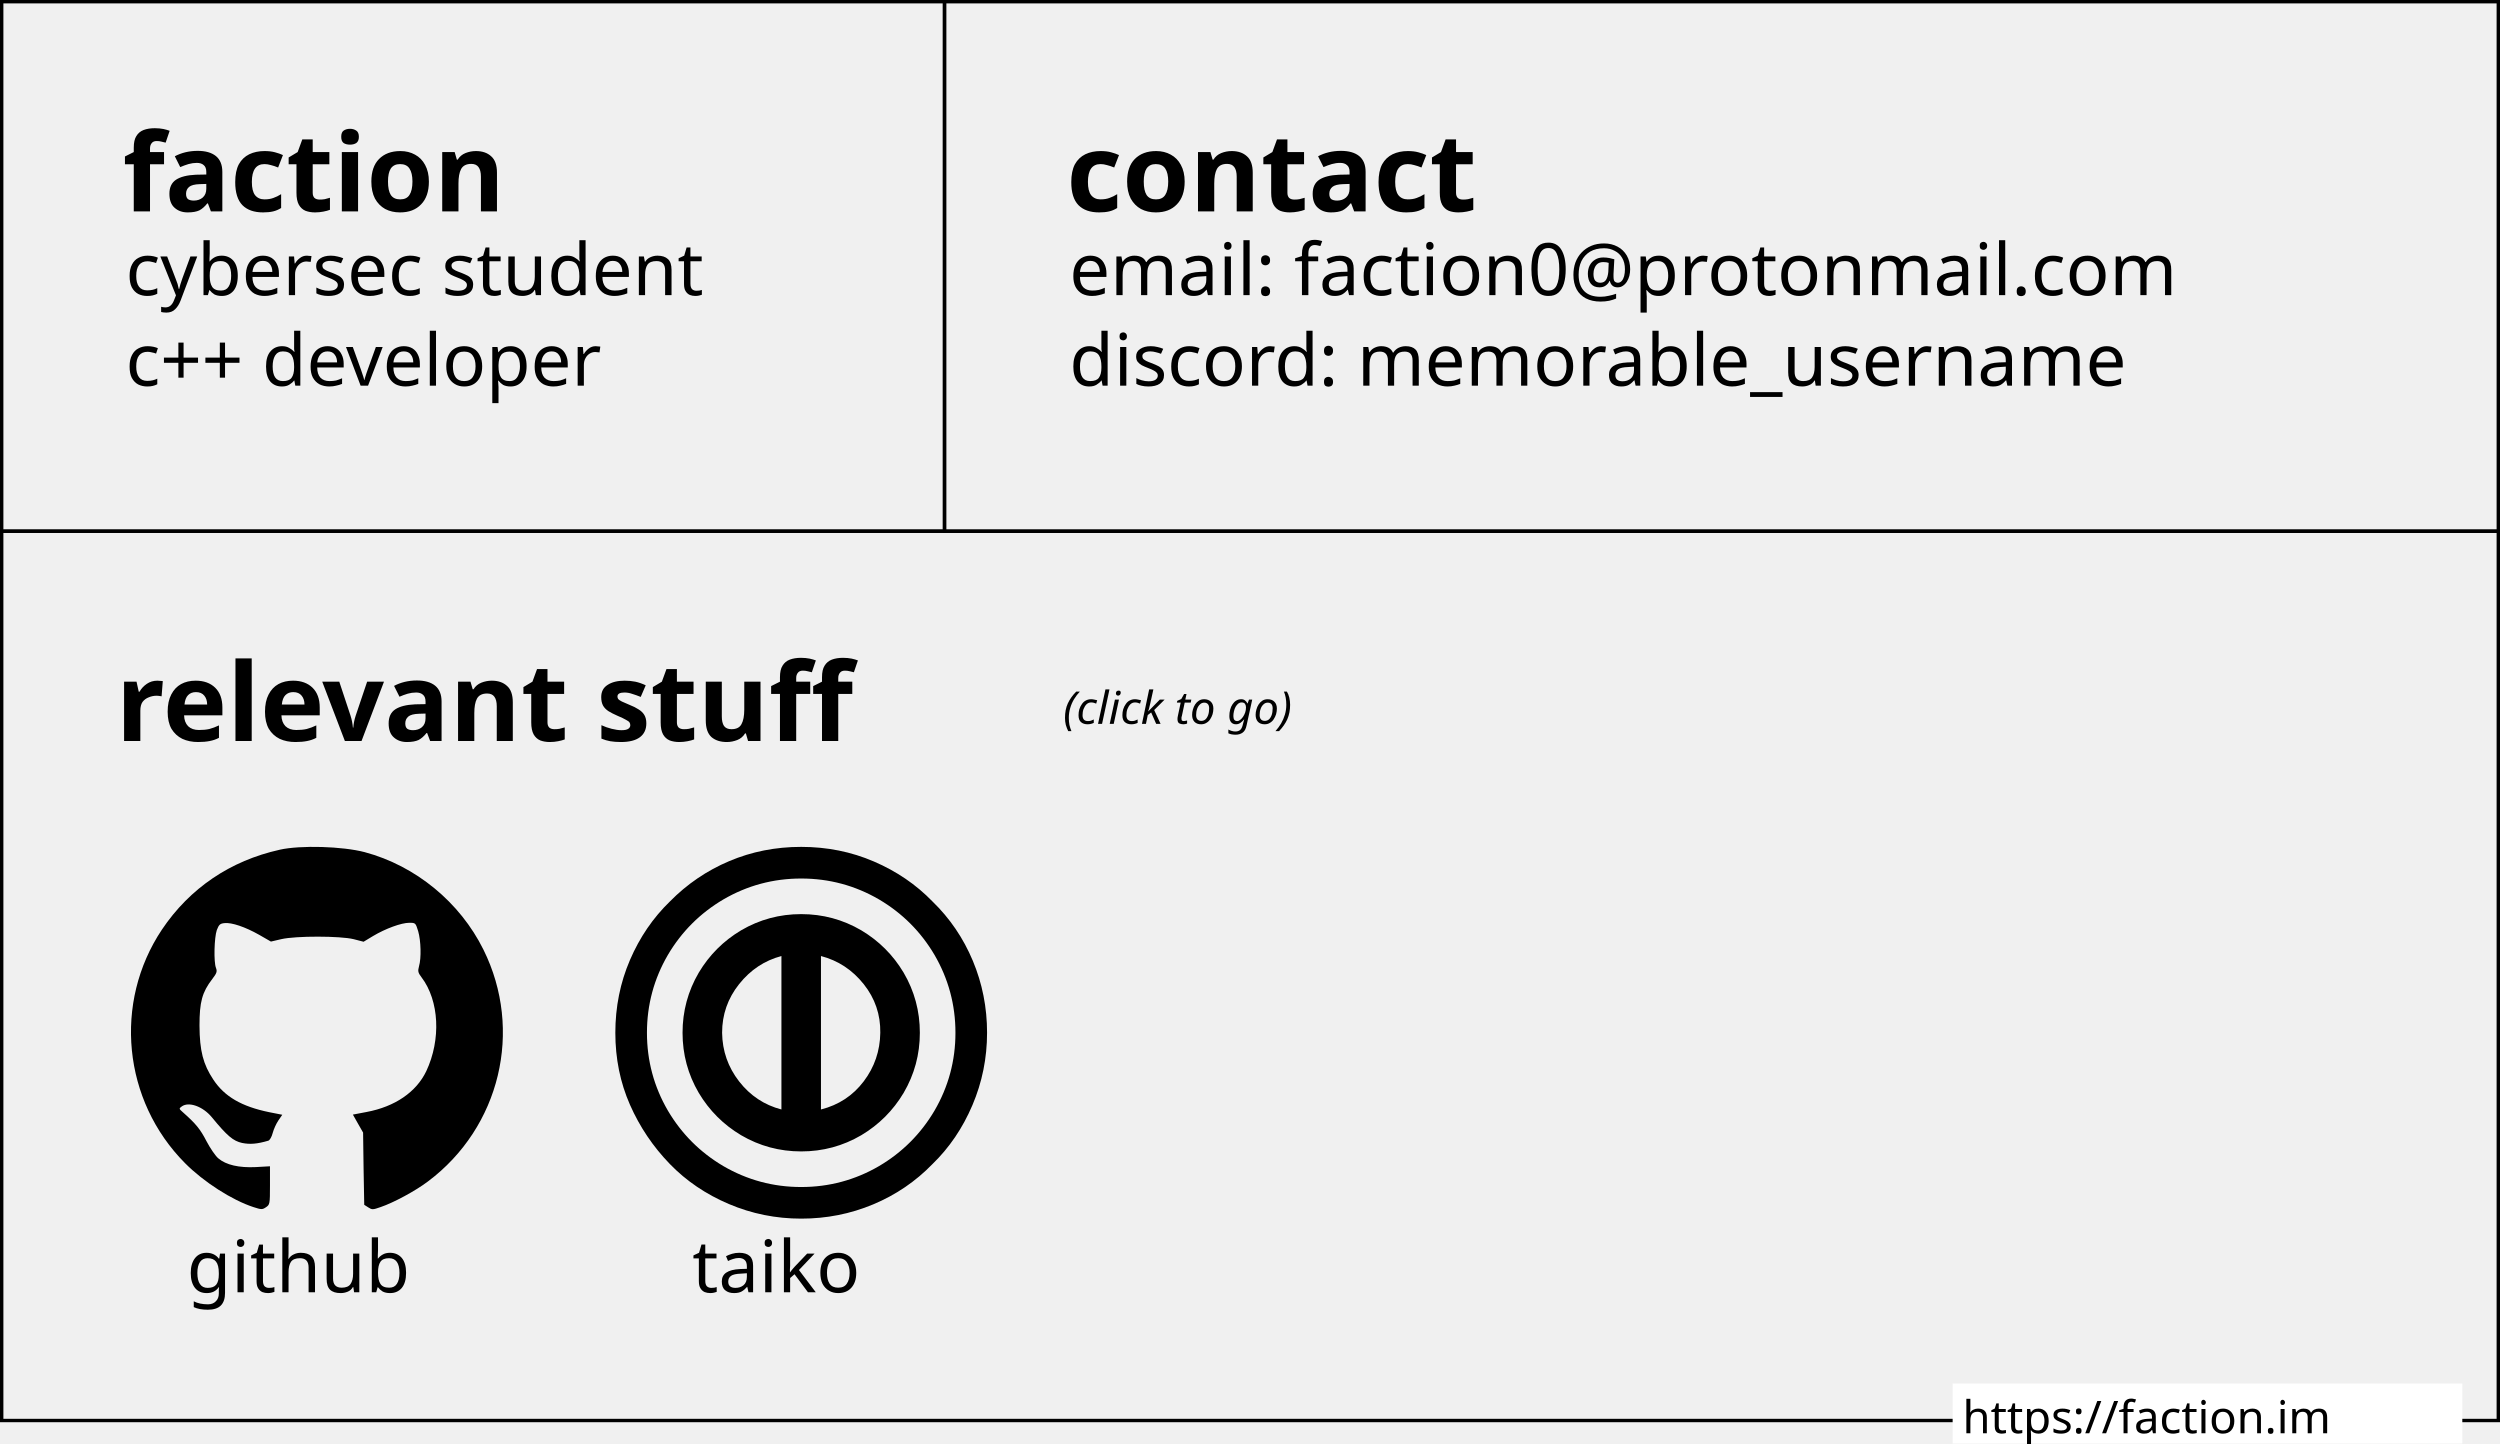
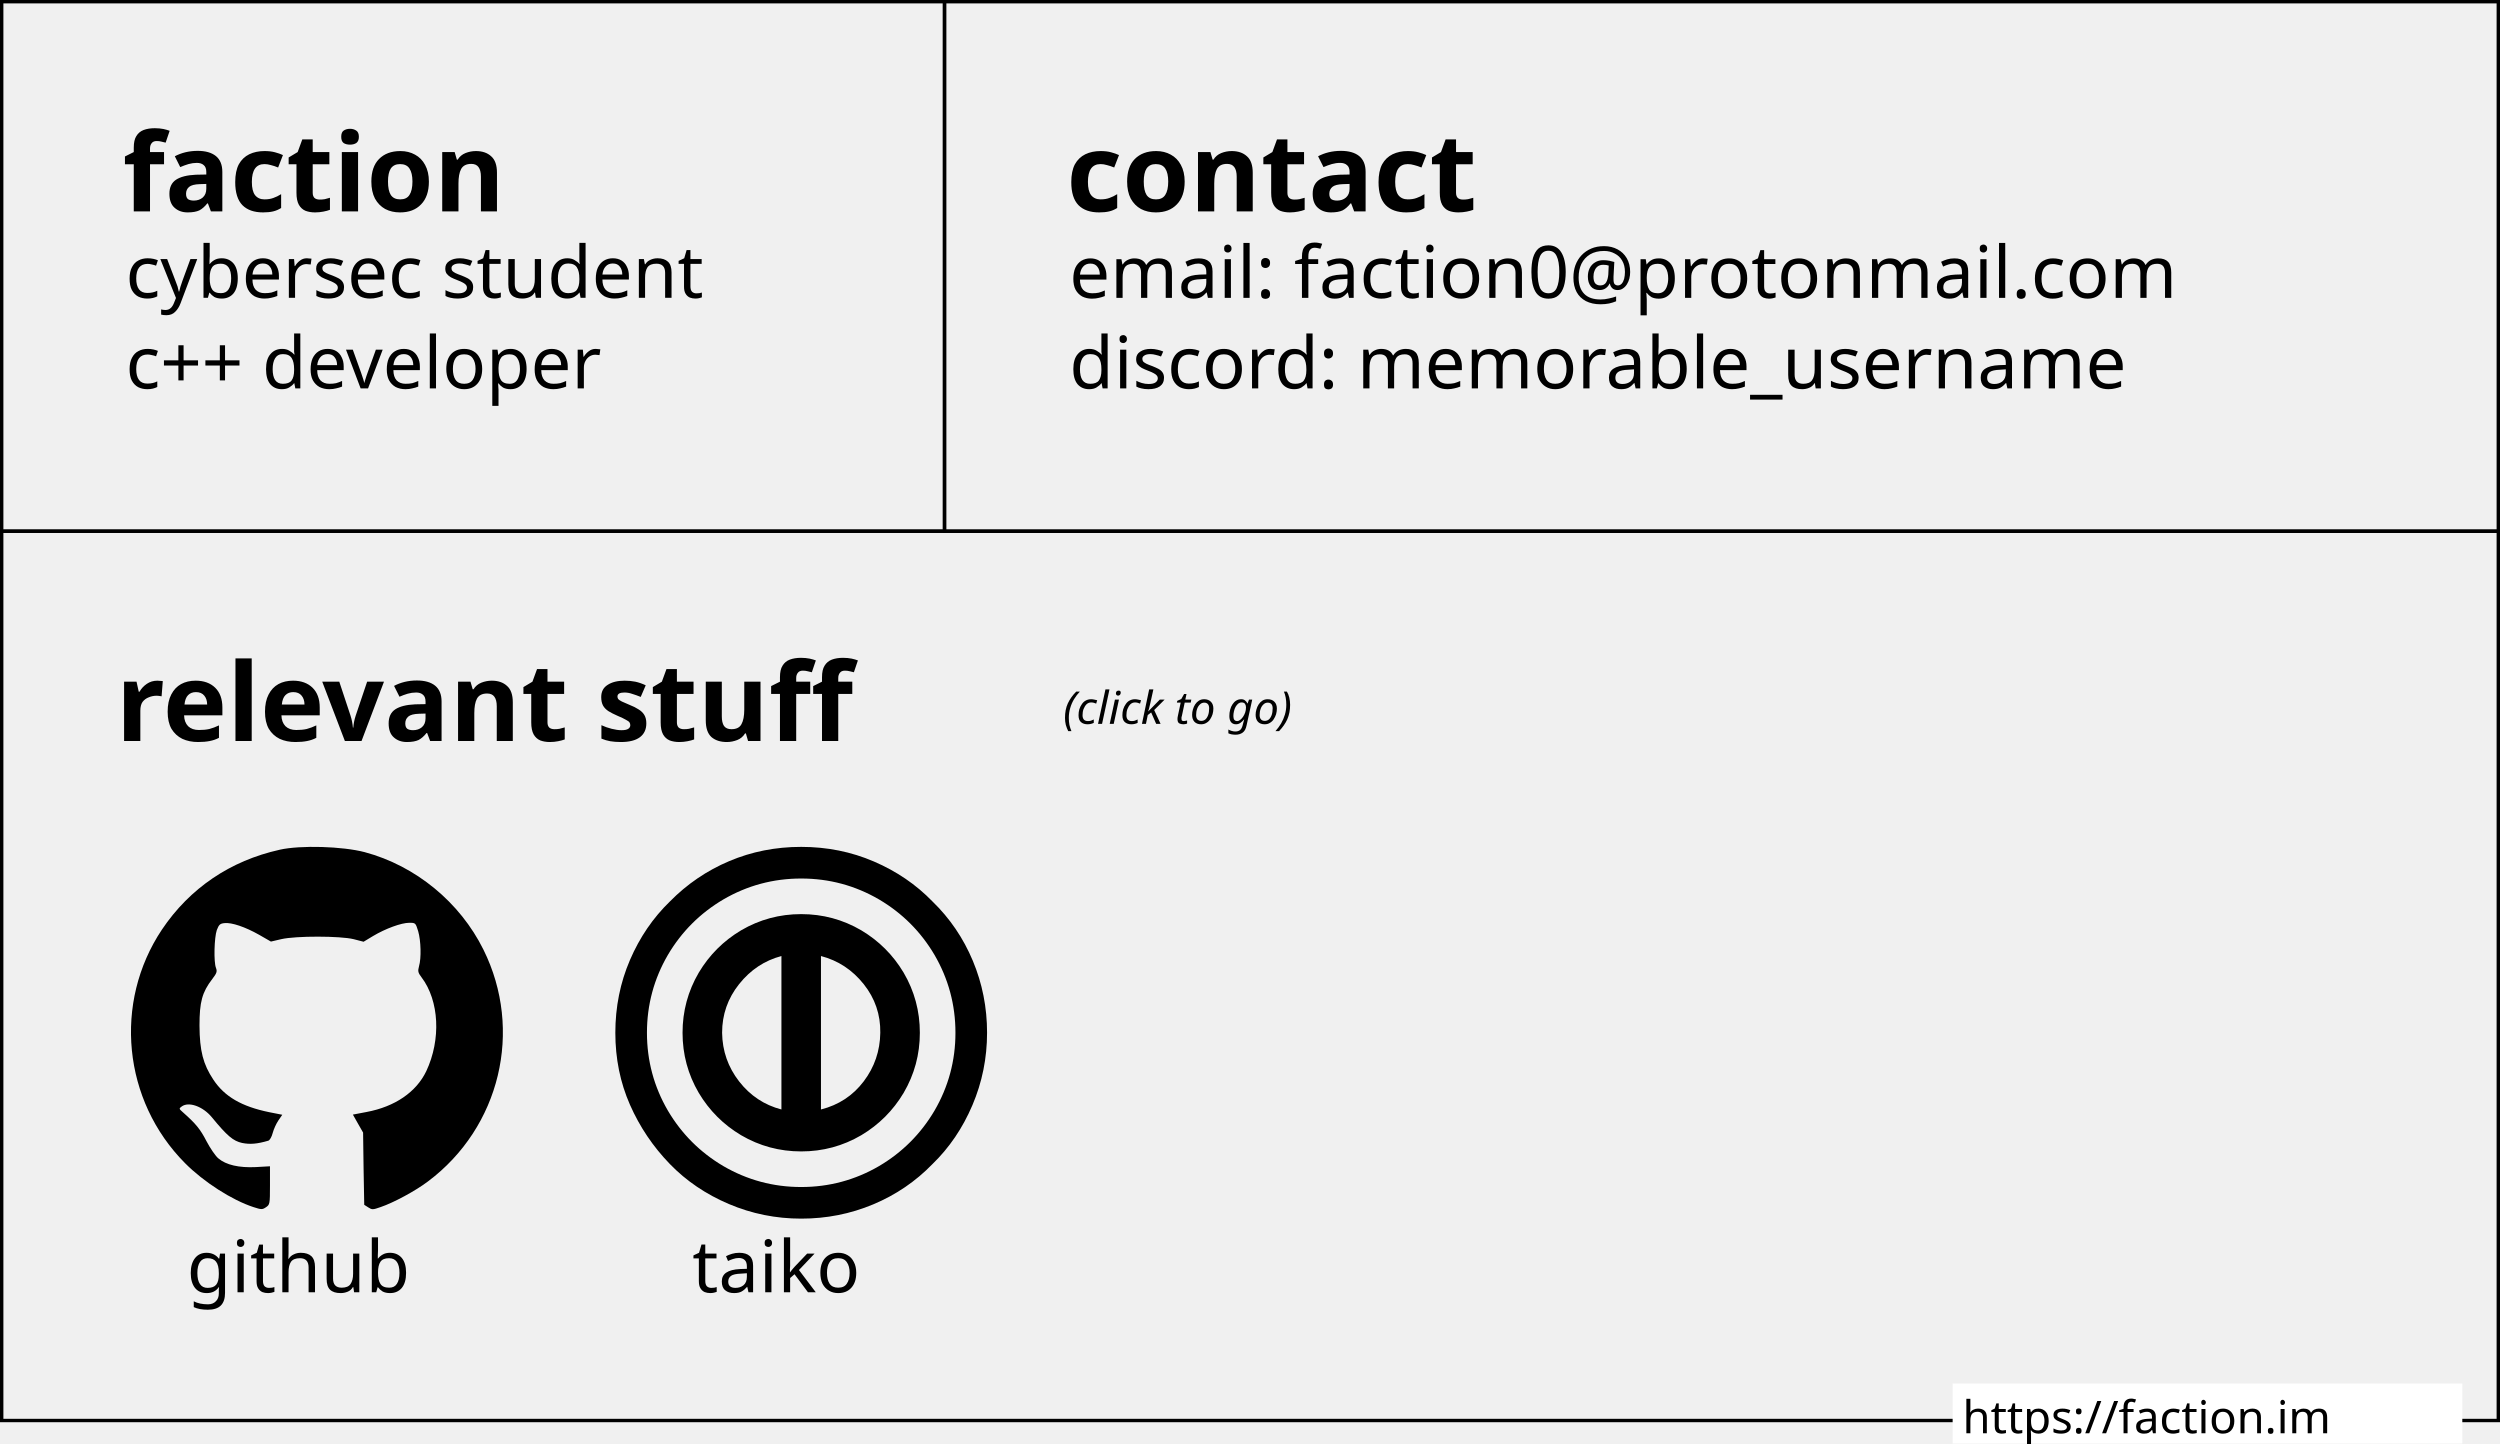
<svg xmlns="http://www.w3.org/2000/svg" xmlns:xlink="http://www.w3.org/1999/xlink" width="194.833mm" height="112.496mm" viewBox="0 0 194.833 112.496" version="1.1" id="svg1">
  <style id="style1">
 @font-face {
    font-family: 'Adwaita Mono';
    src: url("AdwaitaMono-Regular.woff2") format("woff2");
    font-style: normal;
    font-weight: normal;
}

@font-face {
    font-family: 'Adwaita Mono';
    src: url("AdwaitaMono-Bold.woff2") format("woff2");
    font-style: normal;
    font-weight: bold;
}

@font-face {
    src: url("AdwaitaMono-Italic.woff2") format("woff2");
    font-family: 'Adwaita Mono';
    font-style: italic;
    font-weight: normal;
}

 </style>
  <defs id="defs1">
    <rect x="427.092" y="161.22" width="419.314" height="109.602" id="rect18" />
  </defs>
  <g id="layer2" transform="translate(-32.44098,-35.12199)">
    <path id="rect15-9" style="fill:#000000;fill-opacity:0;stroke:#000000;stroke-width:0.264;stroke-dasharray:none;stroke-opacity:1" d="m 106.05,35.254 v 41.267 l 121.092,5e-4 v -41.267 z" />
-     <text xml:space="preserve" style="font-style:normal;font-variant:normal;font-weight:bold;font-stretch:normal;font-size:5.644px;font-family:'Adwaita Mono';-inkscape-font-specification:'Adwaita Mono Bold';text-align:start;writing-mode:lr-tb;direction:ltr;text-anchor:start;fill:#000000;stroke-width:0.265" x="115.779" y="58.123" id="text5">
-       <tspan id="tspan4" style="font-style:normal;font-variant:normal;font-weight:normal;font-stretch:normal;font-size:5.644px;font-family:'Adwaita Mono';-inkscape-font-specification:'Adwaita Mono';stroke-width:0.265" x="115.779" y="58.123">email: faction0@protonmail.com</tspan>
-       <tspan style="font-style:normal;font-variant:normal;font-weight:normal;font-stretch:normal;font-size:5.644px;font-family:'Adwaita Mono';-inkscape-font-specification:'Adwaita Mono';stroke-width:0.265" x="115.779" y="65.179" id="tspan6">discord: memorable_username</tspan>
+     <text xml:space="preserve" style="font-style:normal;font-variant:normal;font-weight:bold;font-stretch:normal;font-size:5.644px;font-family:'Adwaita Mono';-inkscape-font-specification:'Adwaita Mono Bold';text-align:start;writing-mode:lr-tb;direction:ltr;text-anchor:start;fill:#000000;stroke-width:0.265" x="115.779" y="58.338" id="text5">
+       <tspan id="tspan4" style="font-style:normal;font-variant:normal;font-weight:normal;font-stretch:normal;font-size:5.644px;font-family:'Adwaita Mono';-inkscape-font-specification:'Adwaita Mono';stroke-width:0.265" x="115.779" y="58.338">email: faction0@protonmail.com</tspan>
+       <tspan style="font-style:normal;font-variant:normal;font-weight:normal;font-stretch:normal;font-size:5.644px;font-family:'Adwaita Mono';-inkscape-font-specification:'Adwaita Mono';stroke-width:0.265" x="115.779" y="65.394" id="tspan6">discord: memorable_username</tspan>
    </text>
    <text xml:space="preserve" style="font-style:normal;font-variant:normal;font-weight:bold;font-stretch:normal;font-size:8.467px;font-family:'Adwaita Mono';-inkscape-font-specification:'Adwaita Mono Bold';text-align:start;writing-mode:lr-tb;direction:ltr;text-anchor:start;fill:#000000;stroke-width:0.265" x="115.555" y="51.598" id="text4">
      <tspan id="tspan2" style="stroke-width:0.265" x="115.555" y="51.598">contact</tspan>
    </text>
  </g>
  <g id="layer3" transform="translate(-32.48899,-35.12199)">
    <path id="rect15" style="fill:#000000;fill-opacity:0;stroke:#000000;stroke-width:0.264;stroke-dasharray:none;stroke-opacity:1" d="m 32.621,35.254 v 41.267 h 73.477 V 35.254 Z" transform="translate(-1.1875e-6)" />
-     <text xml:space="preserve" style="font-style:normal;font-variant:normal;font-weight:bold;font-stretch:normal;font-size:5.644px;font-family:'Adwaita Mono';-inkscape-font-specification:'Adwaita Mono Bold';text-align:start;writing-mode:lr-tb;direction:ltr;text-anchor:start;fill:#000000;stroke-width:0.265" x="42.279" y="58.124" id="text5-9" transform="translate(-1.1875e-6)">
-       <tspan id="tspan4-7" style="font-style:normal;font-variant:normal;font-weight:normal;font-stretch:normal;font-size:5.644px;font-family:'Adwaita Mono';-inkscape-font-specification:'Adwaita Mono';stroke-width:0.265" x="42.279" y="58.124">cybersec student</tspan>
-       <tspan style="font-style:normal;font-variant:normal;font-weight:normal;font-stretch:normal;font-size:5.644px;font-family:'Adwaita Mono';-inkscape-font-specification:'Adwaita Mono';stroke-width:0.265" x="42.279" y="65.179" id="tspan5">c++ developer</tspan>
+     <text xml:space="preserve" style="font-style:normal;font-variant:normal;font-weight:bold;font-stretch:normal;font-size:5.644px;font-family:'Adwaita Mono';-inkscape-font-specification:'Adwaita Mono Bold';text-align:start;writing-mode:lr-tb;direction:ltr;text-anchor:start;fill:#000000;stroke-width:0.265" x="42.279" y="58.332" id="text5-9">
+       <tspan id="tspan4-7" style="font-style:normal;font-variant:normal;font-weight:normal;font-stretch:normal;font-size:5.644px;font-family:'Adwaita Mono';-inkscape-font-specification:'Adwaita Mono';stroke-width:0.265" x="42.279" y="58.332">cybersec student</tspan>
+       <tspan style="font-style:normal;font-variant:normal;font-weight:normal;font-stretch:normal;font-size:5.644px;font-family:'Adwaita Mono';-inkscape-font-specification:'Adwaita Mono';stroke-width:0.265" x="42.279" y="65.388" id="tspan5">c++ developer</tspan>
    </text>
    <text xml:space="preserve" style="font-style:normal;font-variant:normal;font-weight:bold;font-stretch:normal;font-size:8.467px;font-family:'Adwaita Mono';-inkscape-font-specification:'Adwaita Mono Bold';text-align:start;writing-mode:lr-tb;direction:ltr;text-anchor:start;fill:#000000;stroke-width:0.265" x="42.055" y="51.597" id="text4-7">
      <tspan id="tspan2-5" style="stroke-width:0.265" x="42.055" y="51.597">faction</tspan>
    </text>
  </g>
  <g id="layer4" transform="translate(-32.48899,-35.27298)" style="display:inline">
    <path id="rect15-2" style="display:inline;fill:#000000;fill-opacity:0;stroke:#000000;stroke-width:0.264;stroke-dasharray:none;stroke-opacity:1" d="m 32.621,76.672 v 69.306 H 227.19 V 76.672 Z" transform="translate(-1.1875e-6)" />
    <g id="g8" transform="translate(32.48899,35.27298)" style="display:inline">
      <path d="m 21.797,66.223 c -3.851,0.859 -7.007,2.992 -9.178,6.224 -3.8,5.694 -3.043,13.332 1.805,18.205 1.452,1.464 3.661,2.878 5.328,3.421 0.619,0.202 0.694,0.202 0.972,0.013 0.303,-0.202 0.316,-0.253 0.316,-1.704 v -1.49 l -1.111,0.063 c -1.3,0.063 -2.31,-0.164 -2.916,-0.682 -0.215,-0.177 -0.631,-0.783 -0.922,-1.338 -0.48,-0.934 -0.833,-1.363 -1.818,-2.235 -0.328,-0.29 -0.341,-0.303 -0.114,-0.467 0.543,-0.404 1.641,-0.013 2.336,0.821 1.212,1.477 1.679,1.868 2.373,2.02 0.619,0.126 1.187,0.076 2.045,-0.177 0.114,-0.038 0.265,-0.303 0.341,-0.606 0.076,-0.29 0.278,-0.732 0.442,-0.972 l 0.303,-0.442 -1.023,-0.202 c -2.146,-0.442 -3.472,-1.212 -4.343,-2.525 -0.808,-1.212 -1.073,-2.26 -1.086,-4.217 0,-1.843 0.202,-2.601 0.997,-3.636 0.353,-0.455 0.391,-0.593 0.29,-0.859 -0.189,-0.454 -0.139,-2.373 0.063,-2.954 0.164,-0.429 0.253,-0.505 0.593,-0.543 0.568,-0.063 1.629,0.303 2.702,0.909 l 0.922,0.53 0.808,-0.189 c 1.149,-0.265 4.595,-0.253 5.631,0 l 0.783,0.202 0.732,-0.442 c 0.972,-0.581 2.209,-1.035 2.828,-1.035 0.492,0 0.492,0.013 0.694,0.656 0.215,0.745 0.253,2.096 0.063,2.74 -0.101,0.379 -0.076,0.492 0.202,0.859 1.376,1.818 1.528,4.835 0.366,7.31 -0.783,1.629 -2.437,2.765 -4.659,3.181 l -1.06,0.202 0.391,0.694 0.404,0.707 0.038,2.815 0.051,2.815 0.316,0.202 c 0.29,0.189 0.353,0.189 0.959,-0.025 1.01,-0.341 2.74,-1.275 3.686,-1.995 5.631,-4.217 7.449,-11.779 4.33,-18.066 -1.831,-3.699 -5.29,-6.54 -9.254,-7.6 -1.73,-0.455 -4.987,-0.555 -6.628,-0.189 z" id="path1" style="display:inline;stroke-width:0.013" />
      <a id="a2-9-1" xlink:href="https://github.com/faction0" style="display:inline" transform="matrix(1,0,0,1.007027,-32.37709,-69.27708)" target="_parent">
        <path d="m 54.286,134.556 c -3.851,0.859 -7.007,2.992 -9.178,6.224 -3.8,5.694 -3.043,13.332 1.805,18.205 1.452,1.464 3.661,2.878 5.328,3.421 0.619,0.202 0.694,0.202 0.972,0.013 3.426,0.103 7.979,0.013 7.979,0.013 0.29,0.189 0.353,0.189 0.96,-0.025 1.01,-0.341 2.74,-1.275 3.686,-1.995 5.631,-4.217 7.449,-11.779 4.33,-18.066 -1.831,-3.699 -5.29,-6.54 -9.254,-7.6 -1.73,-0.455 -4.987,-0.555 -6.628,-0.189 z" id="path2-3-5" style="display:inline;fill:#000000;fill-opacity:0;stroke-width:0.013" transform="translate(-1.1875e-6)" />
      </a>
      <a id="a4-1" xlink:href="https://github.com/faction0" target="_parent" style="display:inline" transform="translate(-73.36461,-74.34245)">
        <text xml:space="preserve" style="font-style:normal;font-variant:normal;font-weight:normal;font-stretch:normal;font-size:5.644px;font-family:'Adwaita Mono';-inkscape-font-specification:'Adwaita Mono';text-align:start;writing-mode:lr-tb;direction:ltr;text-anchor:start;display:inline;fill:#000000;stroke-width:0.265" x="87.917" y="175.053" id="text3-0">
          <tspan style="font-style:normal;font-variant:normal;font-weight:normal;font-stretch:normal;font-size:5.644px;font-family:'Adwaita Mono';-inkscape-font-specification:'Adwaita Mono';stroke-width:0.265" x="87.917" y="175.053" id="tspan3-6">github</tspan>
        </text>
      </a>
    </g>
    <g id="layer1" transform="translate(32.48899,35.27298)" style="display:inline">
      <path fill="currentColor" d="m 62.44,71.24 c -1.685,0 -3.246,0.421 -4.685,1.264 -1.377,0.822 -2.476,1.921 -3.298,3.298 -0.842,1.438 -1.264,3 -1.264,4.685 0,1.685 0.421,3.246 1.264,4.685 0.822,1.377 1.921,2.476 3.298,3.298 1.438,0.842 3,1.264 4.685,1.264 1.685,0 3.246,-0.421 4.685,-1.264 1.377,-0.822 2.476,-1.921 3.298,-3.298 0.842,-1.438 1.264,-3 1.264,-4.685 0,-1.685 -0.421,-3.246 -1.264,-4.685 -0.822,-1.377 -1.921,-2.476 -3.298,-3.298 -1.438,-0.842 -3,-1.264 -4.685,-1.264 z m -6.164,9.246 c 0,-1.418 0.442,-2.681 1.325,-3.791 0.884,-1.11 1.983,-1.839 3.298,-2.188 V 86.465 C 59.563,86.116 58.464,85.387 57.601,84.277 56.738,83.167 56.296,81.904 56.276,80.486 Z m 7.705,5.979 V 74.507 c 1.336,0.349 2.445,1.079 3.329,2.188 0.884,1.11 1.315,2.373 1.294,3.791 -0.021,1.418 -0.452,2.681 -1.294,3.791 -0.842,1.11 -1.952,1.839 -3.329,2.188 z M 62.44,68.466 c 2.178,0 4.202,0.545 6.072,1.634 1.808,1.068 3.247,2.507 4.315,4.315 1.089,1.87 1.634,3.894 1.634,6.072 0,2.178 -0.545,4.202 -1.634,6.072 -1.068,1.808 -2.507,3.246 -4.315,4.315 -1.87,1.089 -3.894,1.634 -6.072,1.634 -2.178,0 -4.202,-0.545 -6.072,-1.634 -1.808,-1.068 -3.246,-2.507 -4.315,-4.315 -1.089,-1.87 -1.634,-3.894 -1.634,-6.072 0,-2.178 0.545,-4.202 1.634,-6.072 1.068,-1.808 2.507,-3.246 4.315,-4.315 1.87,-1.089 3.894,-1.634 6.072,-1.634 z m 0,-2.466 c -1.993,0 -3.863,0.37 -5.609,1.11 -1.747,0.74 -3.288,1.788 -4.623,3.144 -1.315,1.274 -2.353,2.794 -3.113,4.562 -0.76,1.767 -1.14,3.657 -1.14,5.671 0,2.014 0.38,3.883 1.14,5.609 0.76,1.726 1.798,3.267 3.113,4.623 1.274,1.315 2.805,2.353 4.592,3.113 1.788,0.76 3.668,1.14 5.64,1.14 1.973,0 3.842,-0.37 5.609,-1.11 1.767,-0.74 3.308,-1.788 4.623,-3.144 1.315,-1.274 2.353,-2.805 3.113,-4.592 0.76,-1.788 1.14,-3.668 1.14,-5.64 0,-1.973 -0.37,-3.842 -1.11,-5.609 -0.74,-1.767 -1.788,-3.308 -3.144,-4.623 -1.274,-1.315 -2.794,-2.353 -4.562,-3.113 C 66.344,66.38 64.453,66 62.44,66 Z" id="path1-5" style="display:inline;stroke-width:0.031" />
      <a id="a2-9" xlink:href="https://osu.ppy.sh/u/faction" style="display:inline" transform="matrix(1,0,0,1.025767,5.171389,-71.79445)" target="_parent">
        <path d="m 54.286,134.556 c -3.851,0.859 -7.007,2.992 -9.178,6.224 -3.8,5.694 -3.043,13.332 1.805,18.205 1.452,1.464 3.661,2.878 5.328,3.421 0.619,0.202 0.694,0.202 0.972,0.013 3.426,0.103 7.979,0.013 7.979,0.013 0.29,0.189 0.353,0.189 0.96,-0.025 1.01,-0.341 2.74,-1.275 3.686,-1.995 5.631,-4.217 7.449,-11.779 4.33,-18.066 -1.831,-3.699 -5.29,-6.54 -9.254,-7.6 -1.73,-0.455 -4.987,-0.555 -6.628,-0.189 z" id="path2-3" style="display:inline;fill:#000000;fill-opacity:0;stroke-width:0.013" transform="translate(-1.1875e-6)" />
      </a>
      <a id="a4" xlink:href="https://osu.ppy.sh/u/faction" target="_parent" style="display:inline" transform="translate(-32.24676,-68.25704)">
        <text xml:space="preserve" style="font-style:normal;font-variant:normal;font-weight:normal;font-stretch:normal;font-size:5.644px;font-family:'Adwaita Mono';-inkscape-font-specification:'Adwaita Mono';text-align:start;writing-mode:lr-tb;direction:ltr;text-anchor:start;display:inline;fill:#000000;stroke-width:0.265" x="86.197" y="168.968" id="text3">
          <tspan style="font-style:normal;font-variant:normal;font-weight:normal;font-stretch:normal;font-size:5.644px;font-family:'Adwaita Mono';-inkscape-font-specification:'Adwaita Mono';stroke-width:0.265" x="86.197" y="168.968" id="tspan3">taiko</tspan>
        </text>
      </a>
    </g>
    <text xml:space="preserve" style="font-style:normal;font-variant:normal;font-weight:bold;font-stretch:normal;font-size:3.528px;font-family:'Adwaita Mono';-inkscape-font-specification:'Adwaita Mono Bold';text-align:start;writing-mode:lr-tb;direction:ltr;text-anchor:start;display:inline;fill:#000000;stroke-width:0.265" x="115.348" y="91.687" id="text4-9-8">
      <tspan id="tspan2-3-4" style="font-style:italic;font-variant:normal;font-weight:normal;font-stretch:normal;font-size:3.528px;font-family:'Adwaita Mono';-inkscape-font-specification:'Adwaita Mono Italic';stroke-width:0.265" x="115.348" y="91.687">(click to go)</tspan>
    </text>
    <text xml:space="preserve" style="font-style:normal;font-variant:normal;font-weight:bold;font-stretch:normal;font-size:8.467px;font-family:'Adwaita Mono';-inkscape-font-specification:'Adwaita Mono Bold';text-align:start;writing-mode:lr-tb;direction:ltr;text-anchor:start;display:inline;fill:#000000;stroke-width:0.265" x="41.504" y="93.022" id="text4-9" transform="translate(-1.1875e-6)">
      <tspan id="tspan2-3" style="stroke-width:0.265" x="41.504" y="93.022">relevant stuff</tspan>
    </text>
  </g>
  <g id="layer5" transform="translate(-32.48899,-35.12199)">
    <path id="rect25" style="fill:#ffffff;fill-opacity:1;stroke:#ffffff;stroke-width:0.237;stroke-dasharray:none;stroke-opacity:1" d="m 184.783,143.062 v 4.438 h 39.483 v -4.438 z" />
    <a id="a8" target="_parent" xlink:href="https://faction.im">
      <text xml:space="preserve" style="font-style:normal;font-variant:normal;font-weight:bold;font-stretch:normal;font-size:3.528px;font-family:'Adwaita Mono';-inkscape-font-specification:'Adwaita Mono Bold';text-align:start;writing-mode:lr-tb;direction:ltr;text-anchor:start;display:inline;fill:#000000;stroke-width:0.265" x="185.436" y="146.822" id="text4-9-8-5">
        <tspan id="tspan2-3-4-6" style="font-style:normal;font-variant:normal;font-weight:normal;font-stretch:normal;font-size:3.528px;font-family:'Adwaita Mono';-inkscape-font-specification:'Adwaita Mono Italic';stroke-width:0.265" x="185.436" y="146.822">https://faction.im</tspan>
      </text>
    </a>
  </g>
</svg>
